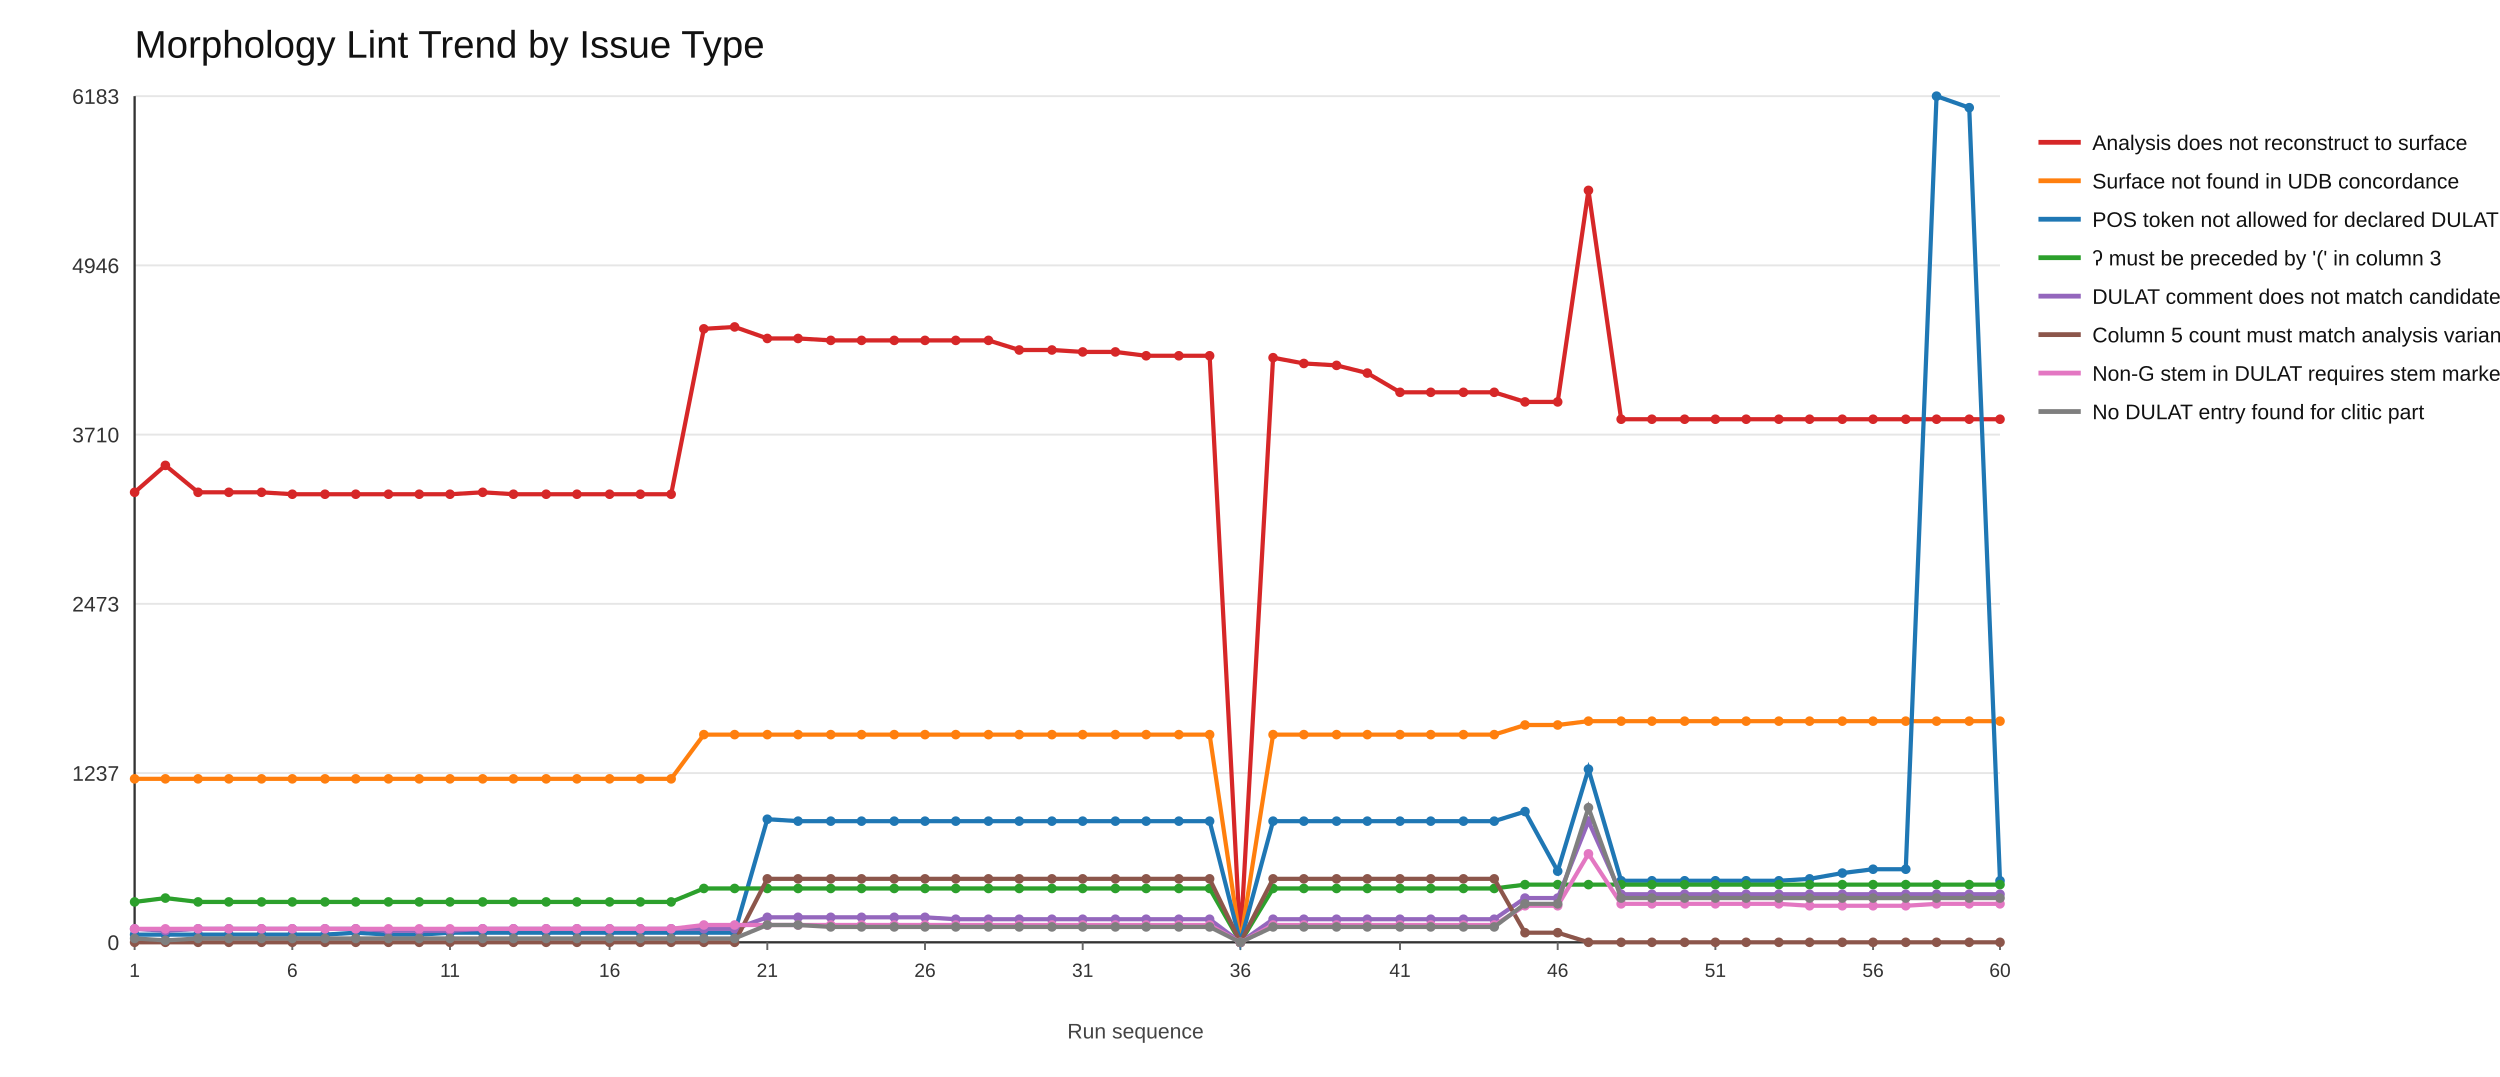
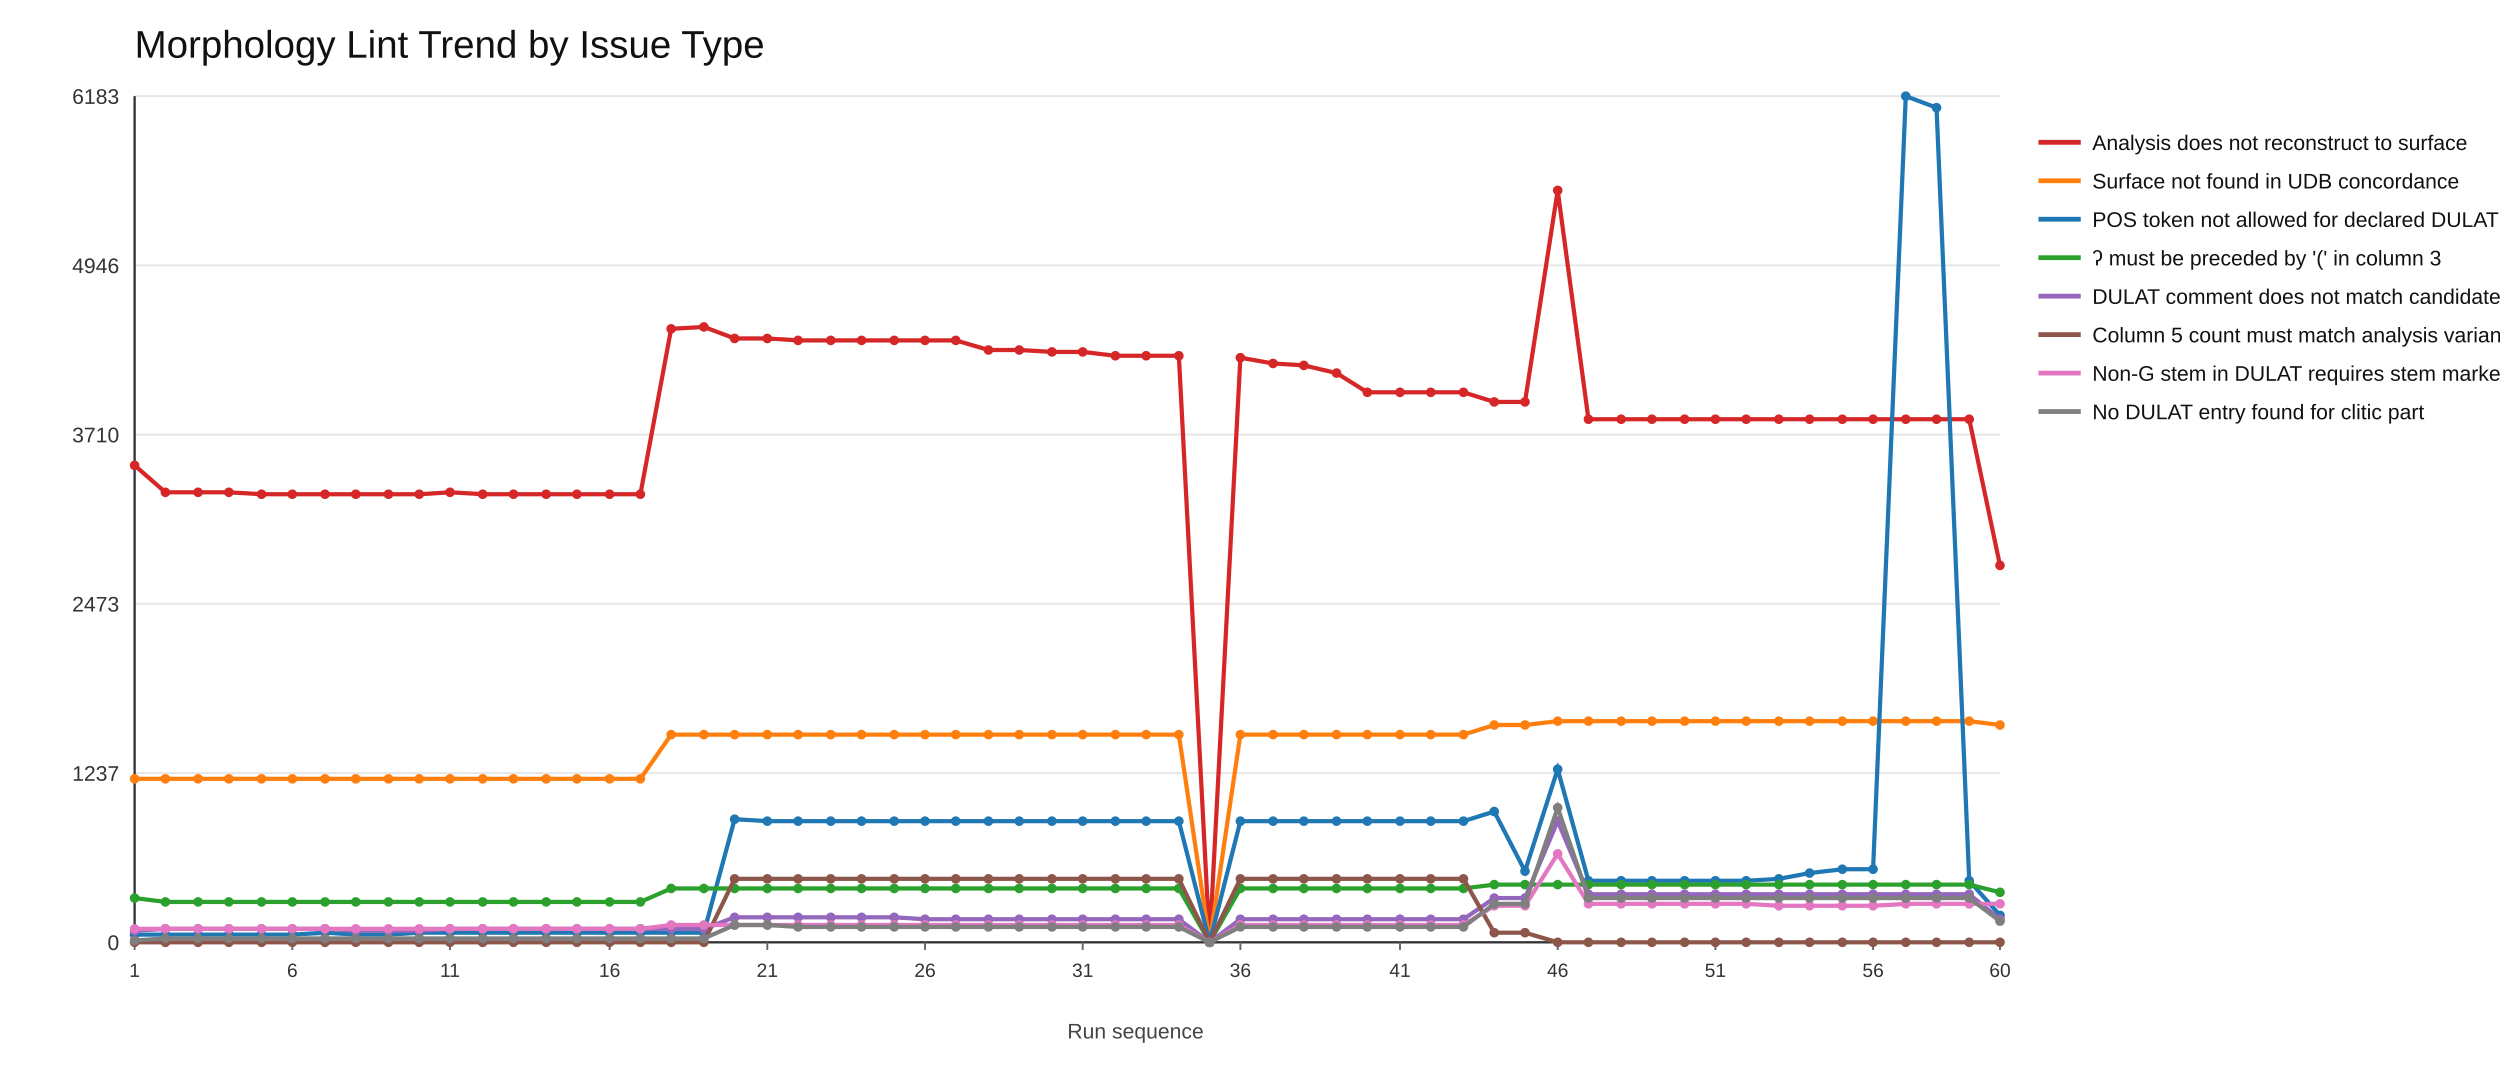
<svg xmlns="http://www.w3.org/2000/svg" width="1300" height="560">
  <rect x="0" y="0" width="1300" height="560" fill="#ffffff" />
  <text x="70" y="30" font-size="20" font-family="Arial" fill="#111">Morphology Lint Trend by Issue Type</text>
  <line x1="70" y1="490" x2="1040" y2="490" stroke="#e6e6e6" stroke-width="1" />
  <text x="62" y="494" font-size="11" font-family="Arial" fill="#333" text-anchor="end">0</text>
  <line x1="70" y1="402" x2="1040" y2="402" stroke="#e6e6e6" stroke-width="1" />
  <text x="62" y="406" font-size="11" font-family="Arial" fill="#333" text-anchor="end">1237</text>
  <line x1="70" y1="314" x2="1040" y2="314" stroke="#e6e6e6" stroke-width="1" />
  <text x="62" y="318" font-size="11" font-family="Arial" fill="#333" text-anchor="end">2473</text>
  <line x1="70" y1="226" x2="1040" y2="226" stroke="#e6e6e6" stroke-width="1" />
  <text x="62" y="230" font-size="11" font-family="Arial" fill="#333" text-anchor="end">3710</text>
  <line x1="70" y1="138" x2="1040" y2="138" stroke="#e6e6e6" stroke-width="1" />
  <text x="62" y="142" font-size="11" font-family="Arial" fill="#333" text-anchor="end">4946</text>
  <line x1="70" y1="50" x2="1040" y2="50" stroke="#e6e6e6" stroke-width="1" />
  <text x="62" y="54" font-size="11" font-family="Arial" fill="#333" text-anchor="end">6183</text>
  <line x1="70" y1="490" x2="1040" y2="490" stroke="#333" stroke-width="1.2" />
  <line x1="70" y1="50" x2="70" y2="490" stroke="#333" stroke-width="1.2" />
  <line x1="70" y1="490" x2="70" y2="494" stroke="#666" stroke-width="1" />
  <text x="70" y="508" font-size="10" font-family="Arial" fill="#333" text-anchor="middle">1</text>
  <line x1="152" y1="490" x2="152" y2="494" stroke="#666" stroke-width="1" />
  <text x="152" y="508" font-size="10" font-family="Arial" fill="#333" text-anchor="middle">6</text>
  <line x1="234" y1="490" x2="234" y2="494" stroke="#666" stroke-width="1" />
  <text x="234" y="508" font-size="10" font-family="Arial" fill="#333" text-anchor="middle">11</text>
  <line x1="317" y1="490" x2="317" y2="494" stroke="#666" stroke-width="1" />
  <text x="317" y="508" font-size="10" font-family="Arial" fill="#333" text-anchor="middle">16</text>
  <line x1="399" y1="490" x2="399" y2="494" stroke="#666" stroke-width="1" />
  <text x="399" y="508" font-size="10" font-family="Arial" fill="#333" text-anchor="middle">21</text>
  <line x1="481" y1="490" x2="481" y2="494" stroke="#666" stroke-width="1" />
  <text x="481" y="508" font-size="10" font-family="Arial" fill="#333" text-anchor="middle">26</text>
  <line x1="563" y1="490" x2="563" y2="494" stroke="#666" stroke-width="1" />
  <text x="563" y="508" font-size="10" font-family="Arial" fill="#333" text-anchor="middle">31</text>
  <line x1="645" y1="490" x2="645" y2="494" stroke="#666" stroke-width="1" />
  <text x="645" y="508" font-size="10" font-family="Arial" fill="#333" text-anchor="middle">36</text>
  <line x1="728" y1="490" x2="728" y2="494" stroke="#666" stroke-width="1" />
  <text x="728" y="508" font-size="10" font-family="Arial" fill="#333" text-anchor="middle">41</text>
  <line x1="810" y1="490" x2="810" y2="494" stroke="#666" stroke-width="1" />
  <text x="810" y="508" font-size="10" font-family="Arial" fill="#333" text-anchor="middle">46</text>
  <line x1="892" y1="490" x2="892" y2="494" stroke="#666" stroke-width="1" />
  <text x="892" y="508" font-size="10" font-family="Arial" fill="#333" text-anchor="middle">51</text>
  <line x1="974" y1="490" x2="974" y2="494" stroke="#666" stroke-width="1" />
  <text x="974" y="508" font-size="10" font-family="Arial" fill="#333" text-anchor="middle">56</text>
  <line x1="1040" y1="490" x2="1040" y2="494" stroke="#666" stroke-width="1" />
  <text x="1040" y="508" font-size="10" font-family="Arial" fill="#333" text-anchor="middle">60</text>
-   <polyline fill="none" stroke="#d62728" stroke-width="2.2" points="70,256 86,242 103,256 119,256 136,256 152,257 169,257 185,257 202,257 218,257 234,257 251,256 267,257 284,257 300,257 317,257 333,257 349,257 366,171 382,170 399,176 415,176 432,177 448,177 465,177 481,177 497,177 514,177 530,182 547,182 563,183 580,183 596,185 613,185 629,185 645,490 662,186 678,189 695,190 711,194 728,204 744,204 761,204 777,204 793,209 810,209 826,99 843,218 859,218 876,218 892,218 908,218 925,218 941,218 958,218 974,218 991,218 1007,218 1024,218 1040,218" />
-   <circle cx="70" cy="256" r="2.5" fill="#d62728" />
-   <circle cx="86" cy="242" r="2.5" fill="#d62728" />
+   <polyline fill="none" stroke="#d62728" stroke-width="2.2" points="70,242 86,256 103,256 119,256 136,257 152,257 169,257 185,257 202,257 218,257 234,256 251,257 267,257 284,257 300,257 317,257 333,257 349,171 366,170 382,176 399,176 415,177 432,177 448,177 465,177 481,177 497,177 514,182 530,182 547,183 563,183 580,185 596,185 613,185 629,490 645,186 662,189 678,190 695,194 711,204 728,204 744,204 761,204 777,209 793,209 810,99 826,218 843,218 859,218 876,218 892,218 908,218 925,218 941,218 958,218 974,218 991,218 1007,218 1024,218 1040,294" />
+   <circle cx="70" cy="242" r="2.5" fill="#d62728" />
+   <circle cx="86" cy="256" r="2.5" fill="#d62728" />
  <circle cx="103" cy="256" r="2.5" fill="#d62728" />
  <circle cx="119" cy="256" r="2.5" fill="#d62728" />
-   <circle cx="136" cy="256" r="2.5" fill="#d62728" />
+   <circle cx="136" cy="257" r="2.5" fill="#d62728" />
  <circle cx="152" cy="257" r="2.5" fill="#d62728" />
  <circle cx="169" cy="257" r="2.5" fill="#d62728" />
  <circle cx="185" cy="257" r="2.5" fill="#d62728" />
  <circle cx="202" cy="257" r="2.5" fill="#d62728" />
  <circle cx="218" cy="257" r="2.5" fill="#d62728" />
-   <circle cx="234" cy="257" r="2.5" fill="#d62728" />
-   <circle cx="251" cy="256" r="2.5" fill="#d62728" />
+   <circle cx="234" cy="256" r="2.5" fill="#d62728" />
+   <circle cx="251" cy="257" r="2.5" fill="#d62728" />
  <circle cx="267" cy="257" r="2.5" fill="#d62728" />
  <circle cx="284" cy="257" r="2.5" fill="#d62728" />
  <circle cx="300" cy="257" r="2.5" fill="#d62728" />
  <circle cx="317" cy="257" r="2.5" fill="#d62728" />
  <circle cx="333" cy="257" r="2.5" fill="#d62728" />
-   <circle cx="349" cy="257" r="2.5" fill="#d62728" />
-   <circle cx="366" cy="171" r="2.5" fill="#d62728" />
-   <circle cx="382" cy="170" r="2.5" fill="#d62728" />
+   <circle cx="349" cy="171" r="2.5" fill="#d62728" />
+   <circle cx="366" cy="170" r="2.5" fill="#d62728" />
+   <circle cx="382" cy="176" r="2.5" fill="#d62728" />
  <circle cx="399" cy="176" r="2.5" fill="#d62728" />
-   <circle cx="415" cy="176" r="2.5" fill="#d62728" />
+   <circle cx="415" cy="177" r="2.5" fill="#d62728" />
  <circle cx="432" cy="177" r="2.5" fill="#d62728" />
  <circle cx="448" cy="177" r="2.5" fill="#d62728" />
  <circle cx="465" cy="177" r="2.5" fill="#d62728" />
  <circle cx="481" cy="177" r="2.5" fill="#d62728" />
  <circle cx="497" cy="177" r="2.5" fill="#d62728" />
-   <circle cx="514" cy="177" r="2.5" fill="#d62728" />
+   <circle cx="514" cy="182" r="2.5" fill="#d62728" />
  <circle cx="530" cy="182" r="2.5" fill="#d62728" />
-   <circle cx="547" cy="182" r="2.5" fill="#d62728" />
+   <circle cx="547" cy="183" r="2.5" fill="#d62728" />
  <circle cx="563" cy="183" r="2.5" fill="#d62728" />
-   <circle cx="580" cy="183" r="2.5" fill="#d62728" />
+   <circle cx="580" cy="185" r="2.5" fill="#d62728" />
  <circle cx="596" cy="185" r="2.5" fill="#d62728" />
  <circle cx="613" cy="185" r="2.5" fill="#d62728" />
-   <circle cx="629" cy="185" r="2.5" fill="#d62728" />
-   <circle cx="645" cy="490" r="2.5" fill="#d62728" />
-   <circle cx="662" cy="186" r="2.5" fill="#d62728" />
-   <circle cx="678" cy="189" r="2.5" fill="#d62728" />
-   <circle cx="695" cy="190" r="2.5" fill="#d62728" />
-   <circle cx="711" cy="194" r="2.5" fill="#d62728" />
+   <circle cx="629" cy="490" r="2.5" fill="#d62728" />
+   <circle cx="645" cy="186" r="2.5" fill="#d62728" />
+   <circle cx="662" cy="189" r="2.5" fill="#d62728" />
+   <circle cx="678" cy="190" r="2.5" fill="#d62728" />
+   <circle cx="695" cy="194" r="2.5" fill="#d62728" />
+   <circle cx="711" cy="204" r="2.5" fill="#d62728" />
  <circle cx="728" cy="204" r="2.5" fill="#d62728" />
  <circle cx="744" cy="204" r="2.5" fill="#d62728" />
  <circle cx="761" cy="204" r="2.5" fill="#d62728" />
-   <circle cx="777" cy="204" r="2.5" fill="#d62728" />
+   <circle cx="777" cy="209" r="2.5" fill="#d62728" />
  <circle cx="793" cy="209" r="2.5" fill="#d62728" />
-   <circle cx="810" cy="209" r="2.5" fill="#d62728" />
-   <circle cx="826" cy="99" r="2.5" fill="#d62728" />
+   <circle cx="810" cy="99" r="2.5" fill="#d62728" />
+   <circle cx="826" cy="218" r="2.5" fill="#d62728" />
  <circle cx="843" cy="218" r="2.5" fill="#d62728" />
  <circle cx="859" cy="218" r="2.5" fill="#d62728" />
  <circle cx="876" cy="218" r="2.5" fill="#d62728" />
  <circle cx="892" cy="218" r="2.5" fill="#d62728" />
  <circle cx="908" cy="218" r="2.5" fill="#d62728" />
  <circle cx="925" cy="218" r="2.5" fill="#d62728" />
  <circle cx="941" cy="218" r="2.5" fill="#d62728" />
  <circle cx="958" cy="218" r="2.5" fill="#d62728" />
  <circle cx="974" cy="218" r="2.5" fill="#d62728" />
  <circle cx="991" cy="218" r="2.5" fill="#d62728" />
  <circle cx="1007" cy="218" r="2.5" fill="#d62728" />
  <circle cx="1024" cy="218" r="2.5" fill="#d62728" />
-   <circle cx="1040" cy="218" r="2.5" fill="#d62728" />
+   <circle cx="1040" cy="294" r="2.5" fill="#d62728" />
  <line x1="1060" y1="74" x2="1082" y2="74" stroke="#d62728" stroke-width="2.5" />
  <text x="1088" y="78" font-size="11" font-family="Arial" fill="#111">Analysis does not reconstruct to surface</text>
-   <polyline fill="none" stroke="#ff7f0e" stroke-width="2.2" points="70,405 86,405 103,405 119,405 136,405 152,405 169,405 185,405 202,405 218,405 234,405 251,405 267,405 284,405 300,405 317,405 333,405 349,405 366,382 382,382 399,382 415,382 432,382 448,382 465,382 481,382 497,382 514,382 530,382 547,382 563,382 580,382 596,382 613,382 629,382 645,490 662,382 678,382 695,382 711,382 728,382 744,382 761,382 777,382 793,377 810,377 826,375 843,375 859,375 876,375 892,375 908,375 925,375 941,375 958,375 974,375 991,375 1007,375 1024,375 1040,375" />
+   <polyline fill="none" stroke="#ff7f0e" stroke-width="2.2" points="70,405 86,405 103,405 119,405 136,405 152,405 169,405 185,405 202,405 218,405 234,405 251,405 267,405 284,405 300,405 317,405 333,405 349,382 366,382 382,382 399,382 415,382 432,382 448,382 465,382 481,382 497,382 514,382 530,382 547,382 563,382 580,382 596,382 613,382 629,490 645,382 662,382 678,382 695,382 711,382 728,382 744,382 761,382 777,377 793,377 810,375 826,375 843,375 859,375 876,375 892,375 908,375 925,375 941,375 958,375 974,375 991,375 1007,375 1024,375 1040,377" />
  <circle cx="70" cy="405" r="2.5" fill="#ff7f0e" />
  <circle cx="86" cy="405" r="2.5" fill="#ff7f0e" />
  <circle cx="103" cy="405" r="2.5" fill="#ff7f0e" />
  <circle cx="119" cy="405" r="2.5" fill="#ff7f0e" />
  <circle cx="136" cy="405" r="2.5" fill="#ff7f0e" />
  <circle cx="152" cy="405" r="2.5" fill="#ff7f0e" />
  <circle cx="169" cy="405" r="2.5" fill="#ff7f0e" />
  <circle cx="185" cy="405" r="2.5" fill="#ff7f0e" />
  <circle cx="202" cy="405" r="2.5" fill="#ff7f0e" />
  <circle cx="218" cy="405" r="2.5" fill="#ff7f0e" />
  <circle cx="234" cy="405" r="2.5" fill="#ff7f0e" />
  <circle cx="251" cy="405" r="2.5" fill="#ff7f0e" />
  <circle cx="267" cy="405" r="2.5" fill="#ff7f0e" />
  <circle cx="284" cy="405" r="2.5" fill="#ff7f0e" />
  <circle cx="300" cy="405" r="2.5" fill="#ff7f0e" />
  <circle cx="317" cy="405" r="2.5" fill="#ff7f0e" />
  <circle cx="333" cy="405" r="2.5" fill="#ff7f0e" />
-   <circle cx="349" cy="405" r="2.5" fill="#ff7f0e" />
+   <circle cx="349" cy="382" r="2.5" fill="#ff7f0e" />
  <circle cx="366" cy="382" r="2.5" fill="#ff7f0e" />
  <circle cx="382" cy="382" r="2.5" fill="#ff7f0e" />
  <circle cx="399" cy="382" r="2.5" fill="#ff7f0e" />
  <circle cx="415" cy="382" r="2.5" fill="#ff7f0e" />
  <circle cx="432" cy="382" r="2.5" fill="#ff7f0e" />
  <circle cx="448" cy="382" r="2.5" fill="#ff7f0e" />
  <circle cx="465" cy="382" r="2.5" fill="#ff7f0e" />
  <circle cx="481" cy="382" r="2.5" fill="#ff7f0e" />
  <circle cx="497" cy="382" r="2.5" fill="#ff7f0e" />
  <circle cx="514" cy="382" r="2.5" fill="#ff7f0e" />
  <circle cx="530" cy="382" r="2.5" fill="#ff7f0e" />
  <circle cx="547" cy="382" r="2.5" fill="#ff7f0e" />
  <circle cx="563" cy="382" r="2.5" fill="#ff7f0e" />
  <circle cx="580" cy="382" r="2.5" fill="#ff7f0e" />
  <circle cx="596" cy="382" r="2.5" fill="#ff7f0e" />
  <circle cx="613" cy="382" r="2.5" fill="#ff7f0e" />
-   <circle cx="629" cy="382" r="2.5" fill="#ff7f0e" />
-   <circle cx="645" cy="490" r="2.5" fill="#ff7f0e" />
+   <circle cx="629" cy="490" r="2.5" fill="#ff7f0e" />
+   <circle cx="645" cy="382" r="2.5" fill="#ff7f0e" />
  <circle cx="662" cy="382" r="2.5" fill="#ff7f0e" />
  <circle cx="678" cy="382" r="2.5" fill="#ff7f0e" />
  <circle cx="695" cy="382" r="2.5" fill="#ff7f0e" />
  <circle cx="711" cy="382" r="2.5" fill="#ff7f0e" />
  <circle cx="728" cy="382" r="2.5" fill="#ff7f0e" />
  <circle cx="744" cy="382" r="2.5" fill="#ff7f0e" />
  <circle cx="761" cy="382" r="2.5" fill="#ff7f0e" />
-   <circle cx="777" cy="382" r="2.5" fill="#ff7f0e" />
+   <circle cx="777" cy="377" r="2.5" fill="#ff7f0e" />
  <circle cx="793" cy="377" r="2.5" fill="#ff7f0e" />
-   <circle cx="810" cy="377" r="2.5" fill="#ff7f0e" />
+   <circle cx="810" cy="375" r="2.5" fill="#ff7f0e" />
  <circle cx="826" cy="375" r="2.5" fill="#ff7f0e" />
  <circle cx="843" cy="375" r="2.5" fill="#ff7f0e" />
  <circle cx="859" cy="375" r="2.5" fill="#ff7f0e" />
  <circle cx="876" cy="375" r="2.5" fill="#ff7f0e" />
  <circle cx="892" cy="375" r="2.5" fill="#ff7f0e" />
  <circle cx="908" cy="375" r="2.5" fill="#ff7f0e" />
  <circle cx="925" cy="375" r="2.5" fill="#ff7f0e" />
  <circle cx="941" cy="375" r="2.5" fill="#ff7f0e" />
  <circle cx="958" cy="375" r="2.5" fill="#ff7f0e" />
  <circle cx="974" cy="375" r="2.5" fill="#ff7f0e" />
  <circle cx="991" cy="375" r="2.5" fill="#ff7f0e" />
  <circle cx="1007" cy="375" r="2.5" fill="#ff7f0e" />
  <circle cx="1024" cy="375" r="2.5" fill="#ff7f0e" />
-   <circle cx="1040" cy="375" r="2.5" fill="#ff7f0e" />
+   <circle cx="1040" cy="377" r="2.5" fill="#ff7f0e" />
  <line x1="1060" y1="94" x2="1082" y2="94" stroke="#ff7f0e" stroke-width="2.5" />
  <text x="1088" y="98" font-size="11" font-family="Arial" fill="#111">Surface not found in UDB concordance</text>
-   <polyline fill="none" stroke="#1f77b4" stroke-width="2.2" points="70,486 86,486 103,486 119,486 136,486 152,486 169,486 185,485 202,486 218,486 234,485 251,485 267,485 284,485 300,485 317,485 333,485 349,485 366,485 382,485 399,426 415,427 432,427 448,427 465,427 481,427 497,427 514,427 530,427 547,427 563,427 580,427 596,427 613,427 629,427 645,490 662,427 678,427 695,427 711,427 728,427 744,427 761,427 777,427 793,422 810,453 826,400 843,458 859,458 876,458 892,458 908,458 925,458 941,457 958,454 974,452 991,452 1007,50 1024,56 1040,458" />
+   <polyline fill="none" stroke="#1f77b4" stroke-width="2.2" points="70,486 86,486 103,486 119,486 136,486 152,486 169,485 185,486 202,486 218,485 234,485 251,485 267,485 284,485 300,485 317,485 333,485 349,485 366,485 382,426 399,427 415,427 432,427 448,427 465,427 481,427 497,427 514,427 530,427 547,427 563,427 580,427 596,427 613,427 629,490 645,427 662,427 678,427 695,427 711,427 728,427 744,427 761,427 777,422 793,453 810,400 826,458 843,458 859,458 876,458 892,458 908,458 925,457 941,454 958,452 974,452 991,50 1007,56 1024,458 1040,476" />
  <circle cx="70" cy="486" r="2.5" fill="#1f77b4" />
  <circle cx="86" cy="486" r="2.5" fill="#1f77b4" />
  <circle cx="103" cy="486" r="2.5" fill="#1f77b4" />
  <circle cx="119" cy="486" r="2.5" fill="#1f77b4" />
  <circle cx="136" cy="486" r="2.5" fill="#1f77b4" />
  <circle cx="152" cy="486" r="2.5" fill="#1f77b4" />
-   <circle cx="169" cy="486" r="2.5" fill="#1f77b4" />
-   <circle cx="185" cy="485" r="2.5" fill="#1f77b4" />
+   <circle cx="169" cy="485" r="2.5" fill="#1f77b4" />
+   <circle cx="185" cy="486" r="2.5" fill="#1f77b4" />
  <circle cx="202" cy="486" r="2.5" fill="#1f77b4" />
-   <circle cx="218" cy="486" r="2.5" fill="#1f77b4" />
+   <circle cx="218" cy="485" r="2.5" fill="#1f77b4" />
  <circle cx="234" cy="485" r="2.5" fill="#1f77b4" />
  <circle cx="251" cy="485" r="2.5" fill="#1f77b4" />
  <circle cx="267" cy="485" r="2.5" fill="#1f77b4" />
  <circle cx="284" cy="485" r="2.5" fill="#1f77b4" />
  <circle cx="300" cy="485" r="2.5" fill="#1f77b4" />
  <circle cx="317" cy="485" r="2.5" fill="#1f77b4" />
  <circle cx="333" cy="485" r="2.5" fill="#1f77b4" />
  <circle cx="349" cy="485" r="2.5" fill="#1f77b4" />
  <circle cx="366" cy="485" r="2.5" fill="#1f77b4" />
-   <circle cx="382" cy="485" r="2.5" fill="#1f77b4" />
-   <circle cx="399" cy="426" r="2.5" fill="#1f77b4" />
+   <circle cx="382" cy="426" r="2.5" fill="#1f77b4" />
+   <circle cx="399" cy="427" r="2.5" fill="#1f77b4" />
  <circle cx="415" cy="427" r="2.5" fill="#1f77b4" />
  <circle cx="432" cy="427" r="2.5" fill="#1f77b4" />
  <circle cx="448" cy="427" r="2.5" fill="#1f77b4" />
  <circle cx="465" cy="427" r="2.5" fill="#1f77b4" />
  <circle cx="481" cy="427" r="2.5" fill="#1f77b4" />
  <circle cx="497" cy="427" r="2.5" fill="#1f77b4" />
  <circle cx="514" cy="427" r="2.5" fill="#1f77b4" />
  <circle cx="530" cy="427" r="2.5" fill="#1f77b4" />
  <circle cx="547" cy="427" r="2.5" fill="#1f77b4" />
  <circle cx="563" cy="427" r="2.5" fill="#1f77b4" />
  <circle cx="580" cy="427" r="2.5" fill="#1f77b4" />
  <circle cx="596" cy="427" r="2.5" fill="#1f77b4" />
  <circle cx="613" cy="427" r="2.5" fill="#1f77b4" />
-   <circle cx="629" cy="427" r="2.5" fill="#1f77b4" />
-   <circle cx="645" cy="490" r="2.5" fill="#1f77b4" />
+   <circle cx="629" cy="490" r="2.5" fill="#1f77b4" />
+   <circle cx="645" cy="427" r="2.5" fill="#1f77b4" />
  <circle cx="662" cy="427" r="2.5" fill="#1f77b4" />
  <circle cx="678" cy="427" r="2.5" fill="#1f77b4" />
  <circle cx="695" cy="427" r="2.5" fill="#1f77b4" />
  <circle cx="711" cy="427" r="2.5" fill="#1f77b4" />
  <circle cx="728" cy="427" r="2.5" fill="#1f77b4" />
  <circle cx="744" cy="427" r="2.5" fill="#1f77b4" />
  <circle cx="761" cy="427" r="2.5" fill="#1f77b4" />
-   <circle cx="777" cy="427" r="2.5" fill="#1f77b4" />
-   <circle cx="793" cy="422" r="2.5" fill="#1f77b4" />
-   <circle cx="810" cy="453" r="2.5" fill="#1f77b4" />
-   <circle cx="826" cy="400" r="2.5" fill="#1f77b4" />
+   <circle cx="777" cy="422" r="2.5" fill="#1f77b4" />
+   <circle cx="793" cy="453" r="2.5" fill="#1f77b4" />
+   <circle cx="810" cy="400" r="2.5" fill="#1f77b4" />
+   <circle cx="826" cy="458" r="2.5" fill="#1f77b4" />
  <circle cx="843" cy="458" r="2.5" fill="#1f77b4" />
  <circle cx="859" cy="458" r="2.5" fill="#1f77b4" />
  <circle cx="876" cy="458" r="2.5" fill="#1f77b4" />
  <circle cx="892" cy="458" r="2.5" fill="#1f77b4" />
  <circle cx="908" cy="458" r="2.5" fill="#1f77b4" />
-   <circle cx="925" cy="458" r="2.5" fill="#1f77b4" />
-   <circle cx="941" cy="457" r="2.5" fill="#1f77b4" />
-   <circle cx="958" cy="454" r="2.5" fill="#1f77b4" />
+   <circle cx="925" cy="457" r="2.5" fill="#1f77b4" />
+   <circle cx="941" cy="454" r="2.5" fill="#1f77b4" />
+   <circle cx="958" cy="452" r="2.5" fill="#1f77b4" />
  <circle cx="974" cy="452" r="2.5" fill="#1f77b4" />
-   <circle cx="991" cy="452" r="2.5" fill="#1f77b4" />
-   <circle cx="1007" cy="50" r="2.5" fill="#1f77b4" />
-   <circle cx="1024" cy="56" r="2.5" fill="#1f77b4" />
-   <circle cx="1040" cy="458" r="2.5" fill="#1f77b4" />
+   <circle cx="991" cy="50" r="2.5" fill="#1f77b4" />
+   <circle cx="1007" cy="56" r="2.5" fill="#1f77b4" />
+   <circle cx="1024" cy="458" r="2.5" fill="#1f77b4" />
+   <circle cx="1040" cy="476" r="2.5" fill="#1f77b4" />
  <line x1="1060" y1="114" x2="1082" y2="114" stroke="#1f77b4" stroke-width="2.5" />
  <text x="1088" y="118" font-size="11" font-family="Arial" fill="#111">POS token not allowed for declared DULAT entry</text>
-   <polyline fill="none" stroke="#2ca02c" stroke-width="2.2" points="70,469 86,467 103,469 119,469 136,469 152,469 169,469 185,469 202,469 218,469 234,469 251,469 267,469 284,469 300,469 317,469 333,469 349,469 366,462 382,462 399,462 415,462 432,462 448,462 465,462 481,462 497,462 514,462 530,462 547,462 563,462 580,462 596,462 613,462 629,462 645,490 662,462 678,462 695,462 711,462 728,462 744,462 761,462 777,462 793,460 810,460 826,460 843,460 859,460 876,460 892,460 908,460 925,460 941,460 958,460 974,460 991,460 1007,460 1024,460 1040,460" />
-   <circle cx="70" cy="469" r="2.5" fill="#2ca02c" />
-   <circle cx="86" cy="467" r="2.5" fill="#2ca02c" />
+   <polyline fill="none" stroke="#2ca02c" stroke-width="2.2" points="70,467 86,469 103,469 119,469 136,469 152,469 169,469 185,469 202,469 218,469 234,469 251,469 267,469 284,469 300,469 317,469 333,469 349,462 366,462 382,462 399,462 415,462 432,462 448,462 465,462 481,462 497,462 514,462 530,462 547,462 563,462 580,462 596,462 613,462 629,490 645,462 662,462 678,462 695,462 711,462 728,462 744,462 761,462 777,460 793,460 810,460 826,460 843,460 859,460 876,460 892,460 908,460 925,460 941,460 958,460 974,460 991,460 1007,460 1024,460 1040,464" />
+   <circle cx="70" cy="467" r="2.5" fill="#2ca02c" />
+   <circle cx="86" cy="469" r="2.5" fill="#2ca02c" />
  <circle cx="103" cy="469" r="2.5" fill="#2ca02c" />
  <circle cx="119" cy="469" r="2.5" fill="#2ca02c" />
  <circle cx="136" cy="469" r="2.5" fill="#2ca02c" />
  <circle cx="152" cy="469" r="2.5" fill="#2ca02c" />
  <circle cx="169" cy="469" r="2.5" fill="#2ca02c" />
  <circle cx="185" cy="469" r="2.5" fill="#2ca02c" />
  <circle cx="202" cy="469" r="2.5" fill="#2ca02c" />
  <circle cx="218" cy="469" r="2.5" fill="#2ca02c" />
  <circle cx="234" cy="469" r="2.5" fill="#2ca02c" />
  <circle cx="251" cy="469" r="2.5" fill="#2ca02c" />
  <circle cx="267" cy="469" r="2.5" fill="#2ca02c" />
  <circle cx="284" cy="469" r="2.5" fill="#2ca02c" />
  <circle cx="300" cy="469" r="2.5" fill="#2ca02c" />
  <circle cx="317" cy="469" r="2.5" fill="#2ca02c" />
  <circle cx="333" cy="469" r="2.5" fill="#2ca02c" />
-   <circle cx="349" cy="469" r="2.5" fill="#2ca02c" />
+   <circle cx="349" cy="462" r="2.5" fill="#2ca02c" />
  <circle cx="366" cy="462" r="2.5" fill="#2ca02c" />
  <circle cx="382" cy="462" r="2.5" fill="#2ca02c" />
  <circle cx="399" cy="462" r="2.5" fill="#2ca02c" />
  <circle cx="415" cy="462" r="2.5" fill="#2ca02c" />
  <circle cx="432" cy="462" r="2.5" fill="#2ca02c" />
  <circle cx="448" cy="462" r="2.5" fill="#2ca02c" />
  <circle cx="465" cy="462" r="2.5" fill="#2ca02c" />
  <circle cx="481" cy="462" r="2.5" fill="#2ca02c" />
  <circle cx="497" cy="462" r="2.5" fill="#2ca02c" />
  <circle cx="514" cy="462" r="2.5" fill="#2ca02c" />
  <circle cx="530" cy="462" r="2.5" fill="#2ca02c" />
  <circle cx="547" cy="462" r="2.5" fill="#2ca02c" />
  <circle cx="563" cy="462" r="2.5" fill="#2ca02c" />
  <circle cx="580" cy="462" r="2.5" fill="#2ca02c" />
  <circle cx="596" cy="462" r="2.5" fill="#2ca02c" />
  <circle cx="613" cy="462" r="2.5" fill="#2ca02c" />
-   <circle cx="629" cy="462" r="2.5" fill="#2ca02c" />
-   <circle cx="645" cy="490" r="2.5" fill="#2ca02c" />
+   <circle cx="629" cy="490" r="2.5" fill="#2ca02c" />
+   <circle cx="645" cy="462" r="2.5" fill="#2ca02c" />
  <circle cx="662" cy="462" r="2.5" fill="#2ca02c" />
  <circle cx="678" cy="462" r="2.5" fill="#2ca02c" />
  <circle cx="695" cy="462" r="2.5" fill="#2ca02c" />
  <circle cx="711" cy="462" r="2.5" fill="#2ca02c" />
  <circle cx="728" cy="462" r="2.5" fill="#2ca02c" />
  <circle cx="744" cy="462" r="2.5" fill="#2ca02c" />
  <circle cx="761" cy="462" r="2.5" fill="#2ca02c" />
-   <circle cx="777" cy="462" r="2.5" fill="#2ca02c" />
+   <circle cx="777" cy="460" r="2.5" fill="#2ca02c" />
  <circle cx="793" cy="460" r="2.5" fill="#2ca02c" />
  <circle cx="810" cy="460" r="2.5" fill="#2ca02c" />
  <circle cx="826" cy="460" r="2.5" fill="#2ca02c" />
  <circle cx="843" cy="460" r="2.5" fill="#2ca02c" />
  <circle cx="859" cy="460" r="2.5" fill="#2ca02c" />
  <circle cx="876" cy="460" r="2.5" fill="#2ca02c" />
  <circle cx="892" cy="460" r="2.5" fill="#2ca02c" />
  <circle cx="908" cy="460" r="2.5" fill="#2ca02c" />
  <circle cx="925" cy="460" r="2.5" fill="#2ca02c" />
  <circle cx="941" cy="460" r="2.5" fill="#2ca02c" />
  <circle cx="958" cy="460" r="2.5" fill="#2ca02c" />
  <circle cx="974" cy="460" r="2.5" fill="#2ca02c" />
  <circle cx="991" cy="460" r="2.5" fill="#2ca02c" />
  <circle cx="1007" cy="460" r="2.5" fill="#2ca02c" />
  <circle cx="1024" cy="460" r="2.5" fill="#2ca02c" />
-   <circle cx="1040" cy="460" r="2.5" fill="#2ca02c" />
+   <circle cx="1040" cy="464" r="2.5" fill="#2ca02c" />
  <line x1="1060" y1="134" x2="1082" y2="134" stroke="#2ca02c" stroke-width="2.5" />
  <text x="1088" y="138" font-size="11" font-family="Arial" fill="#111">ʔ must be preceded by '(' in column 3</text>
-   <polyline fill="none" stroke="#9467bd" stroke-width="2.2" points="70,483 86,484 103,483 119,483 136,483 152,483 169,483 185,483 202,484 218,484 234,484 251,483 267,483 284,483 300,483 317,483 333,483 349,483 366,483 382,483 399,477 415,477 432,477 448,477 465,477 481,477 497,478 514,478 530,478 547,478 563,478 580,478 596,478 613,478 629,478 645,490 662,478 678,478 695,478 711,478 728,478 744,478 761,478 777,478 793,467 810,467 826,427 843,465 859,465 876,465 892,465 908,465 925,465 941,465 958,465 974,465 991,465 1007,465 1024,465 1040,465" />
-   <circle cx="70" cy="483" r="2.5" fill="#9467bd" />
-   <circle cx="86" cy="484" r="2.5" fill="#9467bd" />
+   <polyline fill="none" stroke="#9467bd" stroke-width="2.2" points="70,484 86,483 103,483 119,483 136,483 152,483 169,483 185,484 202,484 218,484 234,483 251,483 267,483 284,483 300,483 317,483 333,483 349,483 366,483 382,477 399,477 415,477 432,477 448,477 465,477 481,478 497,478 514,478 530,478 547,478 563,478 580,478 596,478 613,478 629,490 645,478 662,478 678,478 695,478 711,478 728,478 744,478 761,478 777,467 793,467 810,427 826,465 843,465 859,465 876,465 892,465 908,465 925,465 941,465 958,465 974,465 991,465 1007,465 1024,465 1040,478" />
+   <circle cx="70" cy="484" r="2.5" fill="#9467bd" />
+   <circle cx="86" cy="483" r="2.5" fill="#9467bd" />
  <circle cx="103" cy="483" r="2.5" fill="#9467bd" />
  <circle cx="119" cy="483" r="2.5" fill="#9467bd" />
  <circle cx="136" cy="483" r="2.5" fill="#9467bd" />
  <circle cx="152" cy="483" r="2.5" fill="#9467bd" />
  <circle cx="169" cy="483" r="2.5" fill="#9467bd" />
-   <circle cx="185" cy="483" r="2.5" fill="#9467bd" />
+   <circle cx="185" cy="484" r="2.5" fill="#9467bd" />
  <circle cx="202" cy="484" r="2.5" fill="#9467bd" />
  <circle cx="218" cy="484" r="2.5" fill="#9467bd" />
-   <circle cx="234" cy="484" r="2.5" fill="#9467bd" />
+   <circle cx="234" cy="483" r="2.5" fill="#9467bd" />
  <circle cx="251" cy="483" r="2.5" fill="#9467bd" />
  <circle cx="267" cy="483" r="2.5" fill="#9467bd" />
  <circle cx="284" cy="483" r="2.5" fill="#9467bd" />
  <circle cx="300" cy="483" r="2.5" fill="#9467bd" />
  <circle cx="317" cy="483" r="2.5" fill="#9467bd" />
  <circle cx="333" cy="483" r="2.5" fill="#9467bd" />
  <circle cx="349" cy="483" r="2.5" fill="#9467bd" />
  <circle cx="366" cy="483" r="2.5" fill="#9467bd" />
-   <circle cx="382" cy="483" r="2.5" fill="#9467bd" />
+   <circle cx="382" cy="477" r="2.5" fill="#9467bd" />
  <circle cx="399" cy="477" r="2.5" fill="#9467bd" />
  <circle cx="415" cy="477" r="2.5" fill="#9467bd" />
  <circle cx="432" cy="477" r="2.5" fill="#9467bd" />
  <circle cx="448" cy="477" r="2.5" fill="#9467bd" />
  <circle cx="465" cy="477" r="2.5" fill="#9467bd" />
-   <circle cx="481" cy="477" r="2.5" fill="#9467bd" />
+   <circle cx="481" cy="478" r="2.5" fill="#9467bd" />
  <circle cx="497" cy="478" r="2.5" fill="#9467bd" />
  <circle cx="514" cy="478" r="2.5" fill="#9467bd" />
  <circle cx="530" cy="478" r="2.5" fill="#9467bd" />
  <circle cx="547" cy="478" r="2.5" fill="#9467bd" />
  <circle cx="563" cy="478" r="2.5" fill="#9467bd" />
  <circle cx="580" cy="478" r="2.5" fill="#9467bd" />
  <circle cx="596" cy="478" r="2.5" fill="#9467bd" />
  <circle cx="613" cy="478" r="2.5" fill="#9467bd" />
-   <circle cx="629" cy="478" r="2.5" fill="#9467bd" />
-   <circle cx="645" cy="490" r="2.5" fill="#9467bd" />
+   <circle cx="629" cy="490" r="2.5" fill="#9467bd" />
+   <circle cx="645" cy="478" r="2.5" fill="#9467bd" />
  <circle cx="662" cy="478" r="2.5" fill="#9467bd" />
  <circle cx="678" cy="478" r="2.5" fill="#9467bd" />
  <circle cx="695" cy="478" r="2.5" fill="#9467bd" />
  <circle cx="711" cy="478" r="2.5" fill="#9467bd" />
  <circle cx="728" cy="478" r="2.5" fill="#9467bd" />
  <circle cx="744" cy="478" r="2.5" fill="#9467bd" />
  <circle cx="761" cy="478" r="2.5" fill="#9467bd" />
-   <circle cx="777" cy="478" r="2.5" fill="#9467bd" />
+   <circle cx="777" cy="467" r="2.5" fill="#9467bd" />
  <circle cx="793" cy="467" r="2.5" fill="#9467bd" />
-   <circle cx="810" cy="467" r="2.5" fill="#9467bd" />
-   <circle cx="826" cy="427" r="2.5" fill="#9467bd" />
+   <circle cx="810" cy="427" r="2.5" fill="#9467bd" />
+   <circle cx="826" cy="465" r="2.5" fill="#9467bd" />
  <circle cx="843" cy="465" r="2.5" fill="#9467bd" />
  <circle cx="859" cy="465" r="2.5" fill="#9467bd" />
  <circle cx="876" cy="465" r="2.5" fill="#9467bd" />
  <circle cx="892" cy="465" r="2.5" fill="#9467bd" />
  <circle cx="908" cy="465" r="2.5" fill="#9467bd" />
  <circle cx="925" cy="465" r="2.5" fill="#9467bd" />
  <circle cx="941" cy="465" r="2.5" fill="#9467bd" />
  <circle cx="958" cy="465" r="2.5" fill="#9467bd" />
  <circle cx="974" cy="465" r="2.5" fill="#9467bd" />
  <circle cx="991" cy="465" r="2.5" fill="#9467bd" />
  <circle cx="1007" cy="465" r="2.5" fill="#9467bd" />
  <circle cx="1024" cy="465" r="2.5" fill="#9467bd" />
-   <circle cx="1040" cy="465" r="2.5" fill="#9467bd" />
+   <circle cx="1040" cy="478" r="2.5" fill="#9467bd" />
  <line x1="1060" y1="154" x2="1082" y2="154" stroke="#9467bd" stroke-width="2.5" />
  <text x="1088" y="158" font-size="11" font-family="Arial" fill="#111">DULAT comment does not match candidates</text>
-   <polyline fill="none" stroke="#8c564b" stroke-width="2.2" points="70,490 86,490 103,490 119,490 136,490 152,490 169,490 185,490 202,490 218,490 234,490 251,490 267,490 284,490 300,490 317,490 333,490 349,490 366,490 382,490 399,457 415,457 432,457 448,457 465,457 481,457 497,457 514,457 530,457 547,457 563,457 580,457 596,457 613,457 629,457 645,490 662,457 678,457 695,457 711,457 728,457 744,457 761,457 777,457 793,485 810,485 826,490 843,490 859,490 876,490 892,490 908,490 925,490 941,490 958,490 974,490 991,490 1007,490 1024,490 1040,490" />
+   <polyline fill="none" stroke="#8c564b" stroke-width="2.2" points="70,490 86,490 103,490 119,490 136,490 152,490 169,490 185,490 202,490 218,490 234,490 251,490 267,490 284,490 300,490 317,490 333,490 349,490 366,490 382,457 399,457 415,457 432,457 448,457 465,457 481,457 497,457 514,457 530,457 547,457 563,457 580,457 596,457 613,457 629,490 645,457 662,457 678,457 695,457 711,457 728,457 744,457 761,457 777,485 793,485 810,490 826,490 843,490 859,490 876,490 892,490 908,490 925,490 941,490 958,490 974,490 991,490 1007,490 1024,490 1040,490" />
  <circle cx="70" cy="490" r="2.5" fill="#8c564b" />
  <circle cx="86" cy="490" r="2.5" fill="#8c564b" />
  <circle cx="103" cy="490" r="2.5" fill="#8c564b" />
  <circle cx="119" cy="490" r="2.5" fill="#8c564b" />
  <circle cx="136" cy="490" r="2.5" fill="#8c564b" />
  <circle cx="152" cy="490" r="2.5" fill="#8c564b" />
  <circle cx="169" cy="490" r="2.5" fill="#8c564b" />
  <circle cx="185" cy="490" r="2.5" fill="#8c564b" />
  <circle cx="202" cy="490" r="2.5" fill="#8c564b" />
  <circle cx="218" cy="490" r="2.5" fill="#8c564b" />
  <circle cx="234" cy="490" r="2.5" fill="#8c564b" />
  <circle cx="251" cy="490" r="2.5" fill="#8c564b" />
  <circle cx="267" cy="490" r="2.5" fill="#8c564b" />
  <circle cx="284" cy="490" r="2.5" fill="#8c564b" />
  <circle cx="300" cy="490" r="2.5" fill="#8c564b" />
  <circle cx="317" cy="490" r="2.5" fill="#8c564b" />
  <circle cx="333" cy="490" r="2.5" fill="#8c564b" />
  <circle cx="349" cy="490" r="2.5" fill="#8c564b" />
  <circle cx="366" cy="490" r="2.5" fill="#8c564b" />
-   <circle cx="382" cy="490" r="2.5" fill="#8c564b" />
+   <circle cx="382" cy="457" r="2.5" fill="#8c564b" />
  <circle cx="399" cy="457" r="2.5" fill="#8c564b" />
  <circle cx="415" cy="457" r="2.5" fill="#8c564b" />
  <circle cx="432" cy="457" r="2.5" fill="#8c564b" />
  <circle cx="448" cy="457" r="2.5" fill="#8c564b" />
  <circle cx="465" cy="457" r="2.5" fill="#8c564b" />
  <circle cx="481" cy="457" r="2.5" fill="#8c564b" />
  <circle cx="497" cy="457" r="2.5" fill="#8c564b" />
  <circle cx="514" cy="457" r="2.5" fill="#8c564b" />
  <circle cx="530" cy="457" r="2.5" fill="#8c564b" />
  <circle cx="547" cy="457" r="2.5" fill="#8c564b" />
  <circle cx="563" cy="457" r="2.5" fill="#8c564b" />
  <circle cx="580" cy="457" r="2.5" fill="#8c564b" />
  <circle cx="596" cy="457" r="2.5" fill="#8c564b" />
  <circle cx="613" cy="457" r="2.5" fill="#8c564b" />
-   <circle cx="629" cy="457" r="2.5" fill="#8c564b" />
-   <circle cx="645" cy="490" r="2.5" fill="#8c564b" />
+   <circle cx="629" cy="490" r="2.5" fill="#8c564b" />
+   <circle cx="645" cy="457" r="2.5" fill="#8c564b" />
  <circle cx="662" cy="457" r="2.5" fill="#8c564b" />
  <circle cx="678" cy="457" r="2.5" fill="#8c564b" />
  <circle cx="695" cy="457" r="2.5" fill="#8c564b" />
  <circle cx="711" cy="457" r="2.5" fill="#8c564b" />
  <circle cx="728" cy="457" r="2.5" fill="#8c564b" />
  <circle cx="744" cy="457" r="2.5" fill="#8c564b" />
  <circle cx="761" cy="457" r="2.5" fill="#8c564b" />
-   <circle cx="777" cy="457" r="2.5" fill="#8c564b" />
+   <circle cx="777" cy="485" r="2.5" fill="#8c564b" />
  <circle cx="793" cy="485" r="2.5" fill="#8c564b" />
-   <circle cx="810" cy="485" r="2.5" fill="#8c564b" />
+   <circle cx="810" cy="490" r="2.5" fill="#8c564b" />
  <circle cx="826" cy="490" r="2.5" fill="#8c564b" />
  <circle cx="843" cy="490" r="2.5" fill="#8c564b" />
  <circle cx="859" cy="490" r="2.5" fill="#8c564b" />
  <circle cx="876" cy="490" r="2.5" fill="#8c564b" />
  <circle cx="892" cy="490" r="2.5" fill="#8c564b" />
  <circle cx="908" cy="490" r="2.5" fill="#8c564b" />
  <circle cx="925" cy="490" r="2.5" fill="#8c564b" />
  <circle cx="941" cy="490" r="2.5" fill="#8c564b" />
  <circle cx="958" cy="490" r="2.5" fill="#8c564b" />
  <circle cx="974" cy="490" r="2.5" fill="#8c564b" />
  <circle cx="991" cy="490" r="2.5" fill="#8c564b" />
  <circle cx="1007" cy="490" r="2.5" fill="#8c564b" />
  <circle cx="1024" cy="490" r="2.5" fill="#8c564b" />
  <circle cx="1040" cy="490" r="2.5" fill="#8c564b" />
  <line x1="1060" y1="174" x2="1082" y2="174" stroke="#8c564b" stroke-width="2.5" />
  <text x="1088" y="178" font-size="11" font-family="Arial" fill="#111">Column 5 count must match analysis variant count</text>
-   <polyline fill="none" stroke="#e377c2" stroke-width="2.2" points="70,483 86,483 103,483 119,483 136,483 152,483 169,483 185,483 202,483 218,483 234,483 251,483 267,483 284,483 300,483 317,483 333,483 349,483 366,481 382,481 399,481 415,481 432,481 448,481 465,481 481,481 497,481 514,481 530,481 547,481 563,481 580,481 596,481 613,481 629,481 645,490 662,481 678,481 695,481 711,481 728,481 744,481 761,481 777,481 793,471 810,471 826,444 843,470 859,470 876,470 892,470 908,470 925,470 941,471 958,471 974,471 991,471 1007,470 1024,470 1040,470" />
+   <polyline fill="none" stroke="#e377c2" stroke-width="2.2" points="70,483 86,483 103,483 119,483 136,483 152,483 169,483 185,483 202,483 218,483 234,483 251,483 267,483 284,483 300,483 317,483 333,483 349,481 366,481 382,481 399,481 415,481 432,481 448,481 465,481 481,481 497,481 514,481 530,481 547,481 563,481 580,481 596,481 613,481 629,490 645,481 662,481 678,481 695,481 711,481 728,481 744,481 761,481 777,471 793,471 810,444 826,470 843,470 859,470 876,470 892,470 908,470 925,471 941,471 958,471 974,471 991,470 1007,470 1024,470 1040,470" />
  <circle cx="70" cy="483" r="2.5" fill="#e377c2" />
  <circle cx="86" cy="483" r="2.5" fill="#e377c2" />
  <circle cx="103" cy="483" r="2.5" fill="#e377c2" />
  <circle cx="119" cy="483" r="2.5" fill="#e377c2" />
  <circle cx="136" cy="483" r="2.5" fill="#e377c2" />
  <circle cx="152" cy="483" r="2.5" fill="#e377c2" />
  <circle cx="169" cy="483" r="2.5" fill="#e377c2" />
  <circle cx="185" cy="483" r="2.5" fill="#e377c2" />
  <circle cx="202" cy="483" r="2.5" fill="#e377c2" />
  <circle cx="218" cy="483" r="2.5" fill="#e377c2" />
  <circle cx="234" cy="483" r="2.5" fill="#e377c2" />
  <circle cx="251" cy="483" r="2.5" fill="#e377c2" />
  <circle cx="267" cy="483" r="2.5" fill="#e377c2" />
  <circle cx="284" cy="483" r="2.5" fill="#e377c2" />
  <circle cx="300" cy="483" r="2.5" fill="#e377c2" />
  <circle cx="317" cy="483" r="2.5" fill="#e377c2" />
  <circle cx="333" cy="483" r="2.5" fill="#e377c2" />
-   <circle cx="349" cy="483" r="2.5" fill="#e377c2" />
+   <circle cx="349" cy="481" r="2.5" fill="#e377c2" />
  <circle cx="366" cy="481" r="2.5" fill="#e377c2" />
  <circle cx="382" cy="481" r="2.5" fill="#e377c2" />
  <circle cx="399" cy="481" r="2.5" fill="#e377c2" />
  <circle cx="415" cy="481" r="2.5" fill="#e377c2" />
  <circle cx="432" cy="481" r="2.5" fill="#e377c2" />
  <circle cx="448" cy="481" r="2.5" fill="#e377c2" />
  <circle cx="465" cy="481" r="2.5" fill="#e377c2" />
  <circle cx="481" cy="481" r="2.5" fill="#e377c2" />
  <circle cx="497" cy="481" r="2.5" fill="#e377c2" />
  <circle cx="514" cy="481" r="2.5" fill="#e377c2" />
  <circle cx="530" cy="481" r="2.5" fill="#e377c2" />
  <circle cx="547" cy="481" r="2.5" fill="#e377c2" />
  <circle cx="563" cy="481" r="2.5" fill="#e377c2" />
  <circle cx="580" cy="481" r="2.5" fill="#e377c2" />
  <circle cx="596" cy="481" r="2.5" fill="#e377c2" />
  <circle cx="613" cy="481" r="2.5" fill="#e377c2" />
-   <circle cx="629" cy="481" r="2.5" fill="#e377c2" />
-   <circle cx="645" cy="490" r="2.5" fill="#e377c2" />
+   <circle cx="629" cy="490" r="2.5" fill="#e377c2" />
+   <circle cx="645" cy="481" r="2.5" fill="#e377c2" />
  <circle cx="662" cy="481" r="2.5" fill="#e377c2" />
  <circle cx="678" cy="481" r="2.5" fill="#e377c2" />
  <circle cx="695" cy="481" r="2.5" fill="#e377c2" />
  <circle cx="711" cy="481" r="2.5" fill="#e377c2" />
  <circle cx="728" cy="481" r="2.5" fill="#e377c2" />
  <circle cx="744" cy="481" r="2.5" fill="#e377c2" />
  <circle cx="761" cy="481" r="2.5" fill="#e377c2" />
-   <circle cx="777" cy="481" r="2.5" fill="#e377c2" />
+   <circle cx="777" cy="471" r="2.5" fill="#e377c2" />
  <circle cx="793" cy="471" r="2.5" fill="#e377c2" />
-   <circle cx="810" cy="471" r="2.5" fill="#e377c2" />
-   <circle cx="826" cy="444" r="2.5" fill="#e377c2" />
+   <circle cx="810" cy="444" r="2.5" fill="#e377c2" />
+   <circle cx="826" cy="470" r="2.5" fill="#e377c2" />
  <circle cx="843" cy="470" r="2.5" fill="#e377c2" />
  <circle cx="859" cy="470" r="2.5" fill="#e377c2" />
  <circle cx="876" cy="470" r="2.5" fill="#e377c2" />
  <circle cx="892" cy="470" r="2.5" fill="#e377c2" />
  <circle cx="908" cy="470" r="2.5" fill="#e377c2" />
-   <circle cx="925" cy="470" r="2.5" fill="#e377c2" />
+   <circle cx="925" cy="471" r="2.5" fill="#e377c2" />
  <circle cx="941" cy="471" r="2.5" fill="#e377c2" />
  <circle cx="958" cy="471" r="2.5" fill="#e377c2" />
  <circle cx="974" cy="471" r="2.5" fill="#e377c2" />
-   <circle cx="991" cy="471" r="2.5" fill="#e377c2" />
+   <circle cx="991" cy="470" r="2.5" fill="#e377c2" />
  <circle cx="1007" cy="470" r="2.5" fill="#e377c2" />
  <circle cx="1024" cy="470" r="2.5" fill="#e377c2" />
  <circle cx="1040" cy="470" r="2.5" fill="#e377c2" />
  <line x1="1060" y1="194" x2="1082" y2="194" stroke="#e377c2" stroke-width="2.5" />
  <text x="1088" y="198" font-size="11" font-family="Arial" fill="#111">Non-G stem in DULAT requires stem marker</text>
-   <polyline fill="none" stroke="#7f7f7f" stroke-width="2.2" points="70,488 86,489 103,488 119,488 136,488 152,488 169,488 185,488 202,488 218,488 234,488 251,488 267,488 284,488 300,488 317,488 333,488 349,488 366,488 382,488 399,481 415,481 432,482 448,482 465,482 481,482 497,482 514,482 530,482 547,482 563,482 580,482 596,482 613,482 629,482 645,490 662,482 678,482 695,482 711,482 728,482 744,482 761,482 777,482 793,470 810,470 826,420 843,467 859,467 876,467 892,467 908,467 925,467 941,467 958,467 974,467 991,467 1007,467 1024,467 1040,467" />
-   <circle cx="70" cy="488" r="2.5" fill="#7f7f7f" />
-   <circle cx="86" cy="489" r="2.5" fill="#7f7f7f" />
+   <polyline fill="none" stroke="#7f7f7f" stroke-width="2.2" points="70,489 86,488 103,488 119,488 136,488 152,488 169,488 185,488 202,488 218,488 234,488 251,488 267,488 284,488 300,488 317,488 333,488 349,488 366,488 382,481 399,481 415,482 432,482 448,482 465,482 481,482 497,482 514,482 530,482 547,482 563,482 580,482 596,482 613,482 629,490 645,482 662,482 678,482 695,482 711,482 728,482 744,482 761,482 777,470 793,470 810,420 826,467 843,467 859,467 876,467 892,467 908,467 925,467 941,467 958,467 974,467 991,467 1007,467 1024,467 1040,479" />
+   <circle cx="70" cy="489" r="2.5" fill="#7f7f7f" />
+   <circle cx="86" cy="488" r="2.5" fill="#7f7f7f" />
  <circle cx="103" cy="488" r="2.5" fill="#7f7f7f" />
  <circle cx="119" cy="488" r="2.5" fill="#7f7f7f" />
  <circle cx="136" cy="488" r="2.5" fill="#7f7f7f" />
  <circle cx="152" cy="488" r="2.5" fill="#7f7f7f" />
  <circle cx="169" cy="488" r="2.5" fill="#7f7f7f" />
  <circle cx="185" cy="488" r="2.5" fill="#7f7f7f" />
  <circle cx="202" cy="488" r="2.5" fill="#7f7f7f" />
  <circle cx="218" cy="488" r="2.5" fill="#7f7f7f" />
  <circle cx="234" cy="488" r="2.5" fill="#7f7f7f" />
  <circle cx="251" cy="488" r="2.5" fill="#7f7f7f" />
  <circle cx="267" cy="488" r="2.5" fill="#7f7f7f" />
  <circle cx="284" cy="488" r="2.5" fill="#7f7f7f" />
  <circle cx="300" cy="488" r="2.5" fill="#7f7f7f" />
  <circle cx="317" cy="488" r="2.5" fill="#7f7f7f" />
  <circle cx="333" cy="488" r="2.5" fill="#7f7f7f" />
  <circle cx="349" cy="488" r="2.5" fill="#7f7f7f" />
  <circle cx="366" cy="488" r="2.5" fill="#7f7f7f" />
-   <circle cx="382" cy="488" r="2.5" fill="#7f7f7f" />
+   <circle cx="382" cy="481" r="2.5" fill="#7f7f7f" />
  <circle cx="399" cy="481" r="2.5" fill="#7f7f7f" />
-   <circle cx="415" cy="481" r="2.5" fill="#7f7f7f" />
+   <circle cx="415" cy="482" r="2.5" fill="#7f7f7f" />
  <circle cx="432" cy="482" r="2.5" fill="#7f7f7f" />
  <circle cx="448" cy="482" r="2.5" fill="#7f7f7f" />
  <circle cx="465" cy="482" r="2.5" fill="#7f7f7f" />
  <circle cx="481" cy="482" r="2.5" fill="#7f7f7f" />
  <circle cx="497" cy="482" r="2.5" fill="#7f7f7f" />
  <circle cx="514" cy="482" r="2.5" fill="#7f7f7f" />
  <circle cx="530" cy="482" r="2.5" fill="#7f7f7f" />
  <circle cx="547" cy="482" r="2.5" fill="#7f7f7f" />
  <circle cx="563" cy="482" r="2.5" fill="#7f7f7f" />
  <circle cx="580" cy="482" r="2.5" fill="#7f7f7f" />
  <circle cx="596" cy="482" r="2.5" fill="#7f7f7f" />
  <circle cx="613" cy="482" r="2.5" fill="#7f7f7f" />
-   <circle cx="629" cy="482" r="2.5" fill="#7f7f7f" />
-   <circle cx="645" cy="490" r="2.5" fill="#7f7f7f" />
+   <circle cx="629" cy="490" r="2.5" fill="#7f7f7f" />
+   <circle cx="645" cy="482" r="2.5" fill="#7f7f7f" />
  <circle cx="662" cy="482" r="2.5" fill="#7f7f7f" />
  <circle cx="678" cy="482" r="2.5" fill="#7f7f7f" />
  <circle cx="695" cy="482" r="2.5" fill="#7f7f7f" />
  <circle cx="711" cy="482" r="2.5" fill="#7f7f7f" />
  <circle cx="728" cy="482" r="2.5" fill="#7f7f7f" />
  <circle cx="744" cy="482" r="2.5" fill="#7f7f7f" />
  <circle cx="761" cy="482" r="2.5" fill="#7f7f7f" />
-   <circle cx="777" cy="482" r="2.5" fill="#7f7f7f" />
+   <circle cx="777" cy="470" r="2.5" fill="#7f7f7f" />
  <circle cx="793" cy="470" r="2.5" fill="#7f7f7f" />
-   <circle cx="810" cy="470" r="2.5" fill="#7f7f7f" />
-   <circle cx="826" cy="420" r="2.5" fill="#7f7f7f" />
+   <circle cx="810" cy="420" r="2.5" fill="#7f7f7f" />
+   <circle cx="826" cy="467" r="2.5" fill="#7f7f7f" />
  <circle cx="843" cy="467" r="2.5" fill="#7f7f7f" />
  <circle cx="859" cy="467" r="2.5" fill="#7f7f7f" />
  <circle cx="876" cy="467" r="2.5" fill="#7f7f7f" />
  <circle cx="892" cy="467" r="2.5" fill="#7f7f7f" />
  <circle cx="908" cy="467" r="2.5" fill="#7f7f7f" />
  <circle cx="925" cy="467" r="2.5" fill="#7f7f7f" />
  <circle cx="941" cy="467" r="2.5" fill="#7f7f7f" />
  <circle cx="958" cy="467" r="2.5" fill="#7f7f7f" />
  <circle cx="974" cy="467" r="2.5" fill="#7f7f7f" />
  <circle cx="991" cy="467" r="2.5" fill="#7f7f7f" />
  <circle cx="1007" cy="467" r="2.5" fill="#7f7f7f" />
  <circle cx="1024" cy="467" r="2.5" fill="#7f7f7f" />
-   <circle cx="1040" cy="467" r="2.5" fill="#7f7f7f" />
+   <circle cx="1040" cy="479" r="2.5" fill="#7f7f7f" />
  <line x1="1060" y1="214" x2="1082" y2="214" stroke="#7f7f7f" stroke-width="2.5" />
  <text x="1088" y="218" font-size="11" font-family="Arial" fill="#111">No DULAT entry found for clitic part</text>
  <text x="555" y="540" font-size="11" font-family="Arial" fill="#444">Run sequence</text>
</svg>
